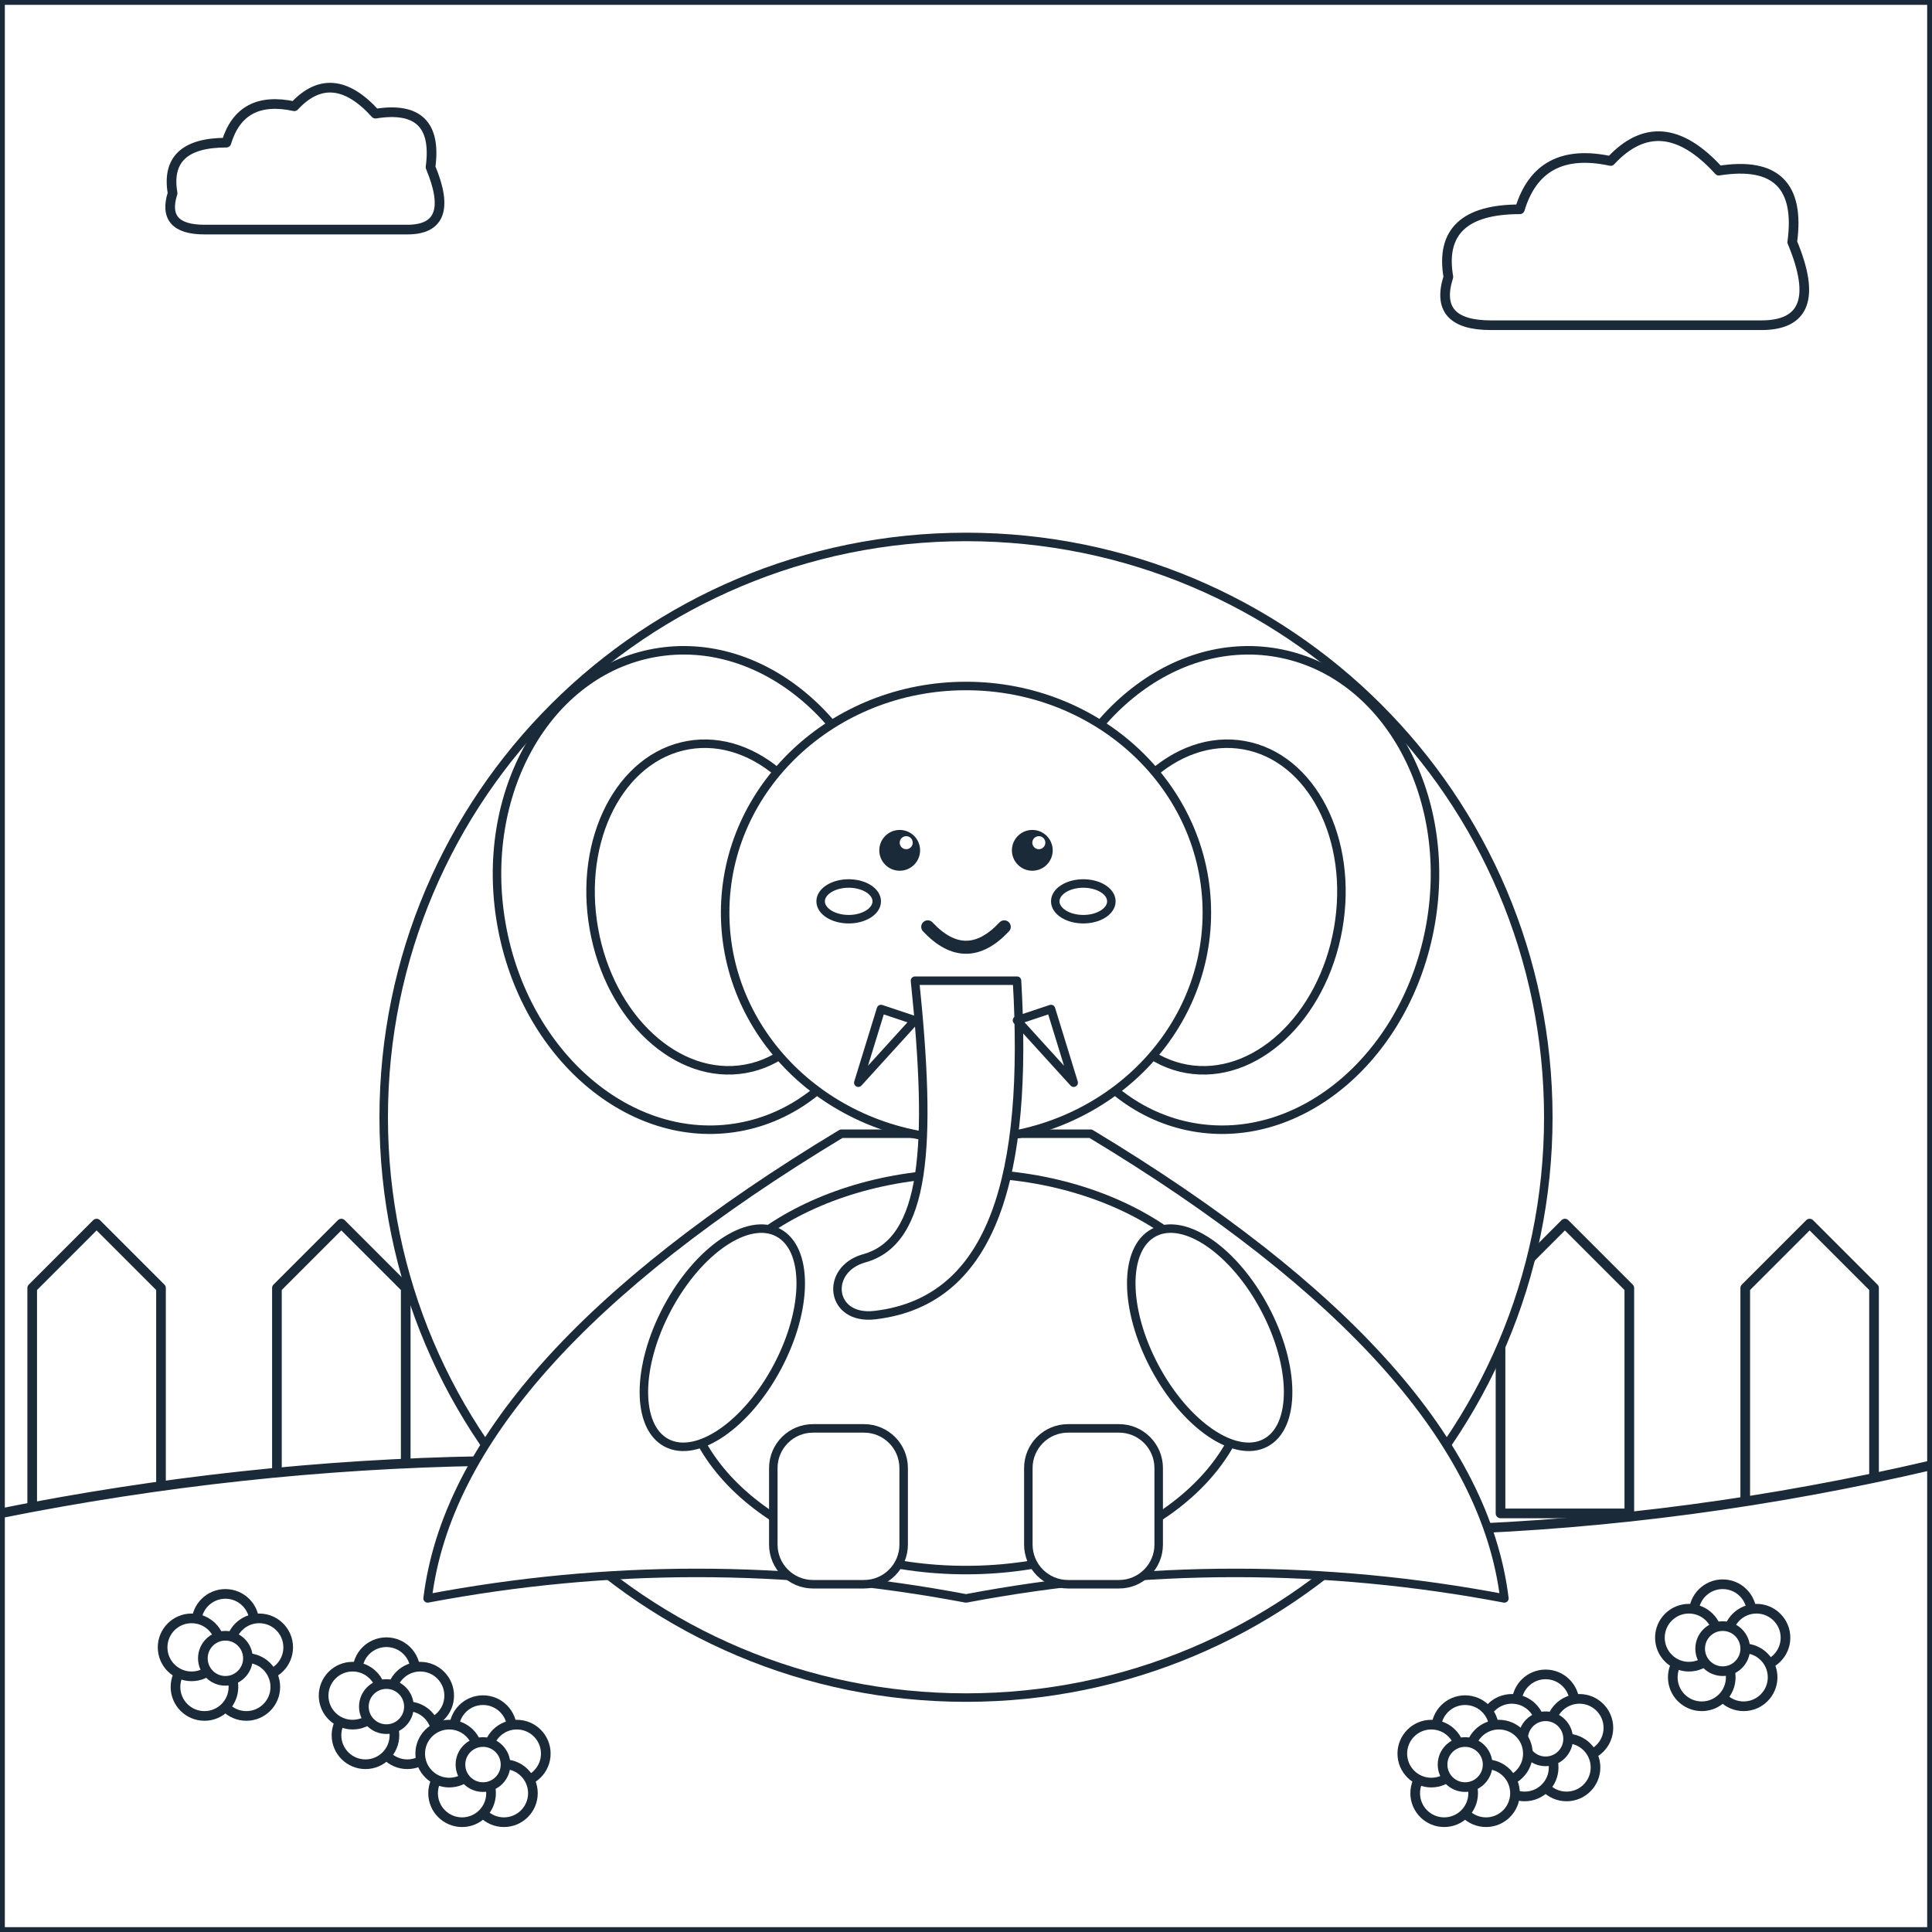
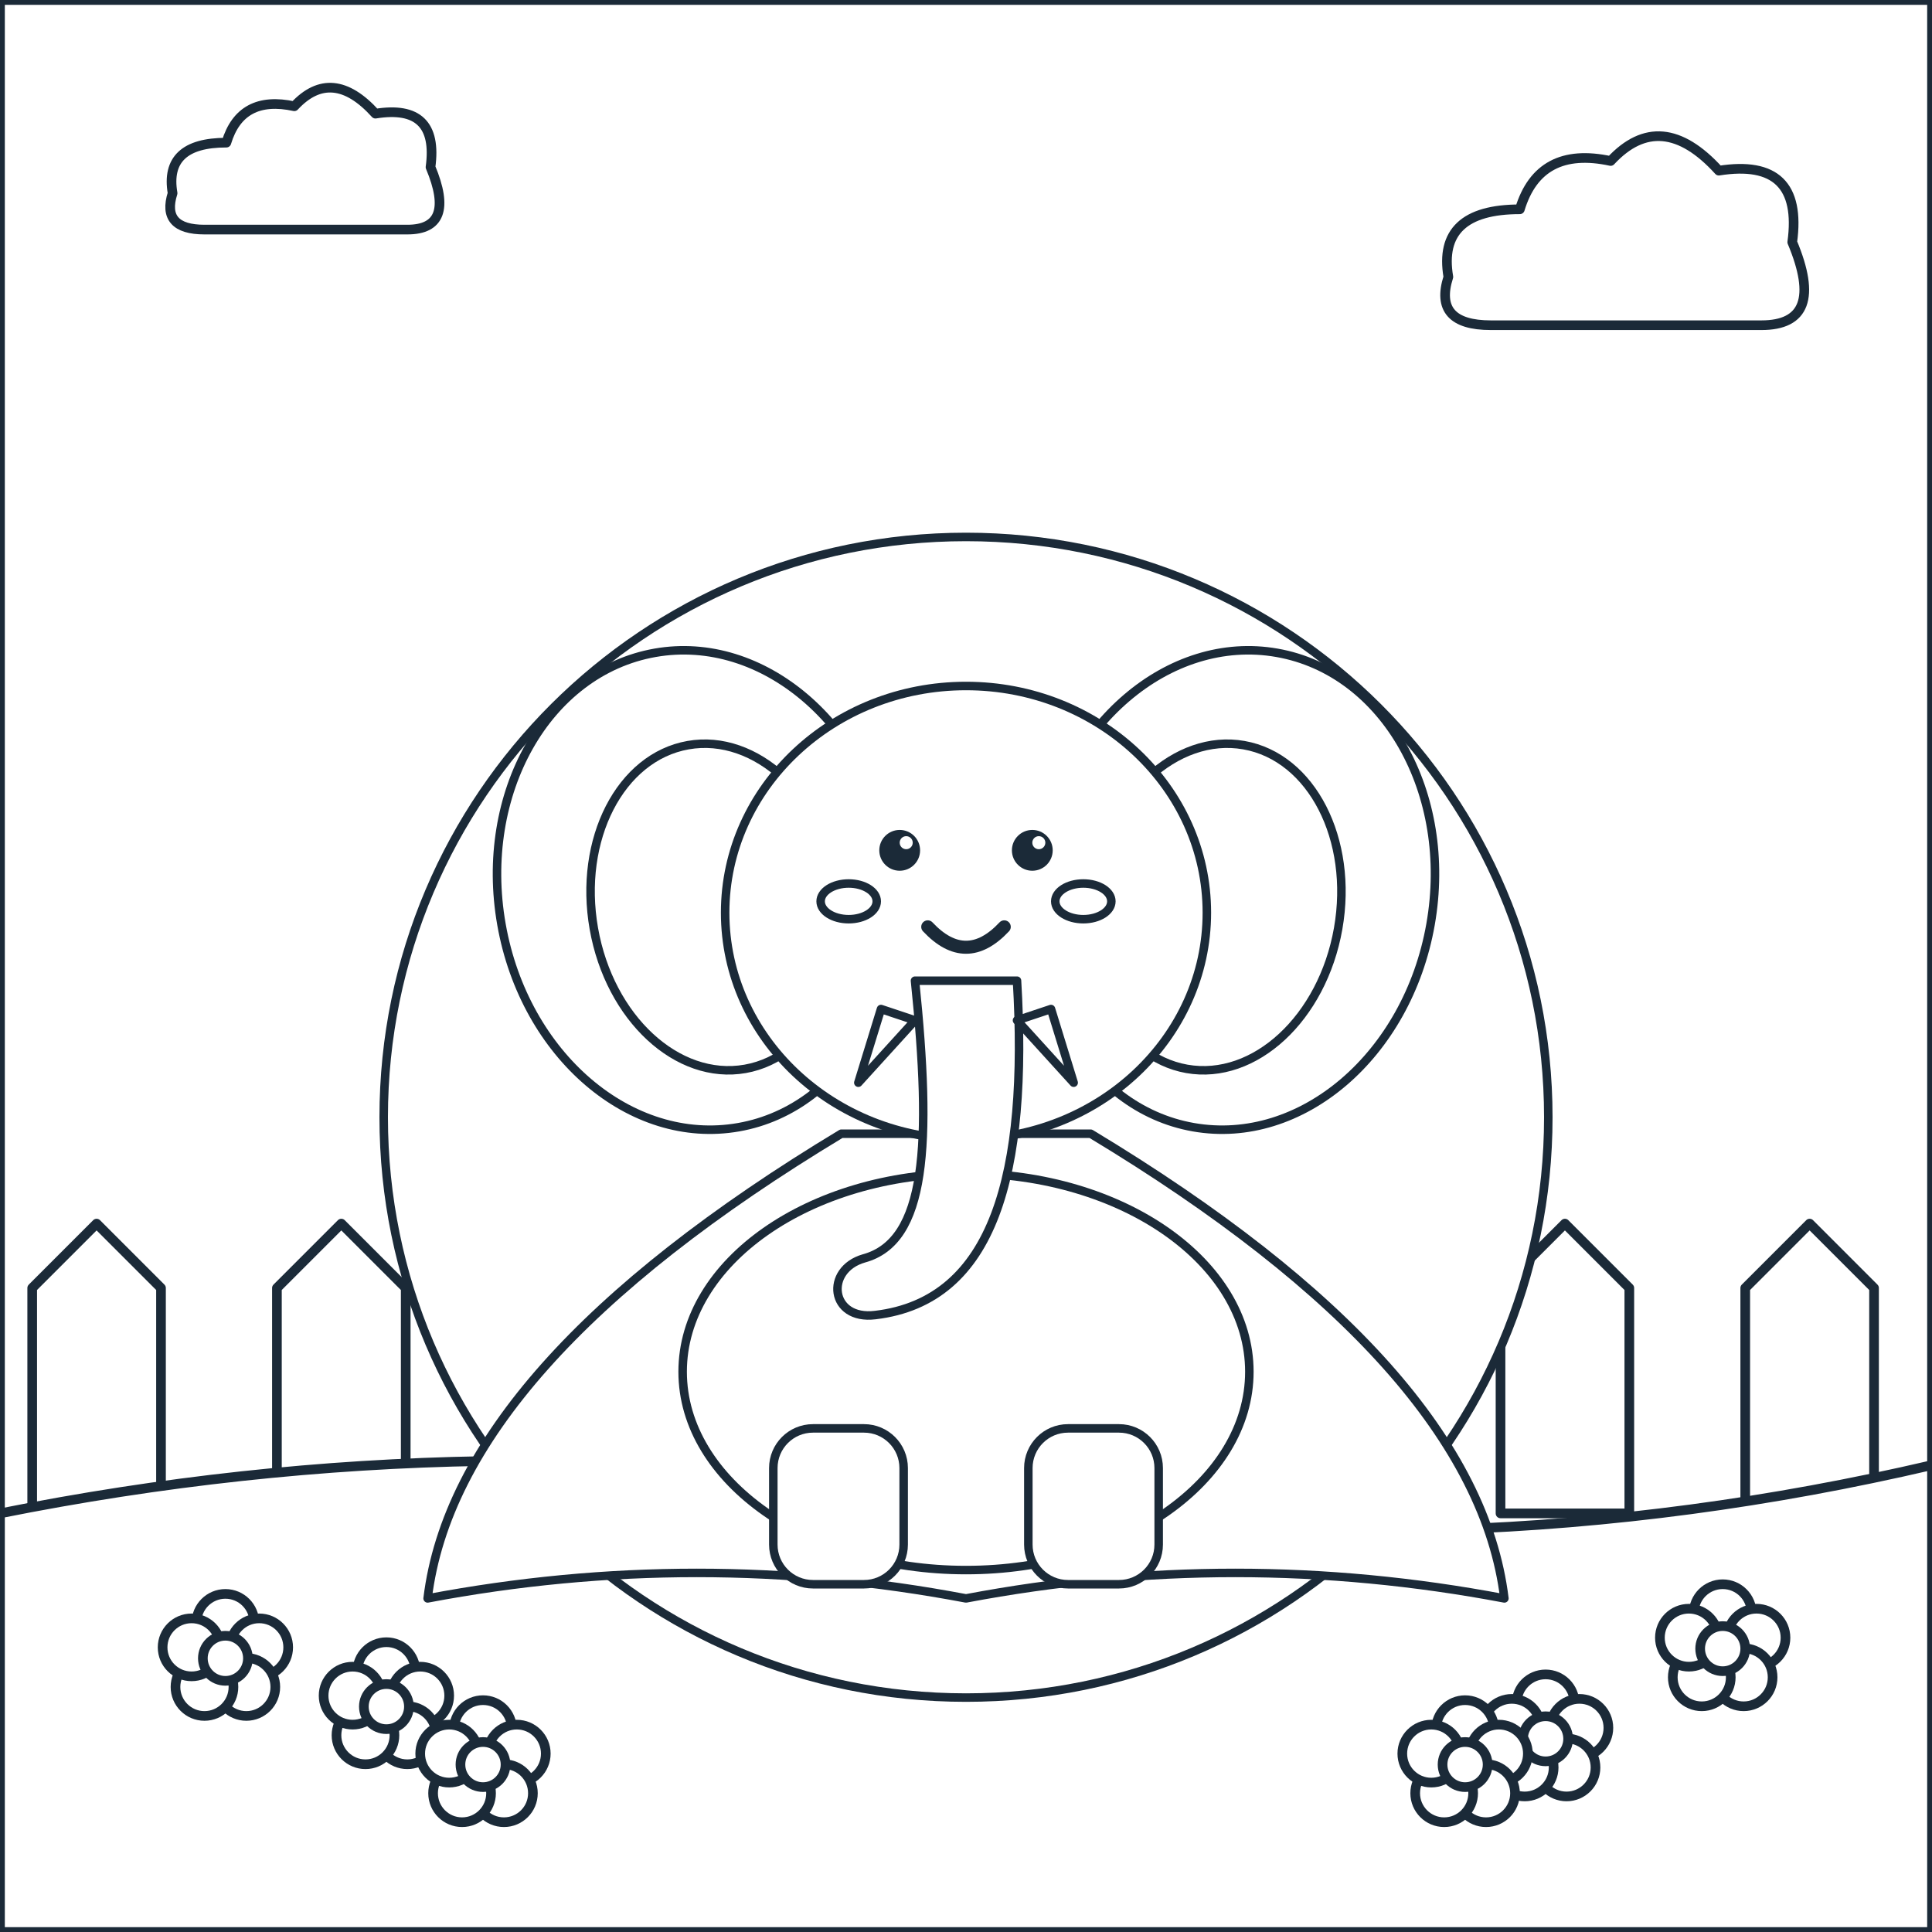
<svg xmlns="http://www.w3.org/2000/svg" viewBox="0 0 600 600" data-picture="voi-sieu-thu--bong-bong-bao-ve">
  <g class="scene-back">
    <rect x="0" y="0" width="600" height="600" rx="0" id="r-nen-troi" data-region="nen-troi" class="region" fill="#FFFFFF" stroke="#1B2A38" stroke-width="3" stroke-linejoin="round" />
    <path d="M 463 101 Q 445 101 449.8 86 Q 446.2 65 472 65 Q 478 45.2 500.2 50 Q 515.8 33.2 533.8 53 Q 560.2 48.8 556.6 75.2 Q 567.4 101 547 101 Z" id="r-may-1" data-region="may-1" class="region" fill="#FFFFFF" stroke="#1B2A38" stroke-width="3" stroke-linejoin="round" />
    <path d="M 63.5 71.3 Q 50 71.3 53.6 60 Q 50.9 44.3 70.3 44.3 Q 74.8 29.4 91.4 33 Q 103.1 20.4 116.6 35.3 Q 136.4 32.1 133.7 51.9 Q 141.8 71.3 126.5 71.3 Z" id="r-may-2" data-region="may-2" class="region" fill="#FFFFFF" stroke="#1B2A38" stroke-width="3" stroke-linejoin="round" />
    <polygon points="10,470 10,400 30,380 50,400 50,470" id="r-coc-rao-1" data-region="coc-rao-1" class="region" fill="#FFFFFF" stroke="#1B2A38" stroke-width="3" stroke-linejoin="round" />
    <polygon points="86,470 86,400 106,380 126,400 126,470" id="r-coc-rao-2" data-region="coc-rao-2" class="region" fill="#FFFFFF" stroke="#1B2A38" stroke-width="3" stroke-linejoin="round" />
    <polygon points="162,470 162,400 182,380 202,400 202,470" id="r-coc-rao-3" data-region="coc-rao-3" class="region" fill="#FFFFFF" stroke="#1B2A38" stroke-width="3" stroke-linejoin="round" />
    <polygon points="238,470 238,400 258,380 278,400 278,470" id="r-coc-rao-4" data-region="coc-rao-4" class="region" fill="#FFFFFF" stroke="#1B2A38" stroke-width="3" stroke-linejoin="round" />
    <polygon points="314,470 314,400 334,380 354,400 354,470" id="r-coc-rao-5" data-region="coc-rao-5" class="region" fill="#FFFFFF" stroke="#1B2A38" stroke-width="3" stroke-linejoin="round" />
    <polygon points="390,470 390,400 410,380 430,400 430,470" id="r-coc-rao-6" data-region="coc-rao-6" class="region" fill="#FFFFFF" stroke="#1B2A38" stroke-width="3" stroke-linejoin="round" />
    <polygon points="466,470 466,400 486,380 506,400 506,470" id="r-coc-rao-7" data-region="coc-rao-7" class="region" fill="#FFFFFF" stroke="#1B2A38" stroke-width="3" stroke-linejoin="round" />
    <polygon points="542,470 542,400 562,380 582,400 582,470" id="r-coc-rao-8" data-region="coc-rao-8" class="region" fill="#FFFFFF" stroke="#1B2A38" stroke-width="3" stroke-linejoin="round" />
    <path d="M 0 470 Q 150 440 300 465 Q 450 490 600 455 L 600 600 L 0 600 Z" id="r-nen-dat" data-region="nen-dat" class="region" fill="#FFFFFF" stroke="#1B2A38" stroke-width="3" stroke-linejoin="round" />
    <ellipse cx="120" cy="519" rx="9" ry="9" id="r-hoa-vuon-1-canh-1" data-region="hoa-vuon-1-canh-1" class="region" fill="#FFFFFF" stroke="#1B2A38" stroke-width="3" stroke-linejoin="round" />
    <ellipse cx="130.5" cy="526.6" rx="9" ry="9" id="r-hoa-vuon-1-canh-2" data-region="hoa-vuon-1-canh-2" class="region" fill="#FFFFFF" stroke="#1B2A38" stroke-width="3" stroke-linejoin="round" />
    <ellipse cx="126.5" cy="538.9" rx="9" ry="9" id="r-hoa-vuon-1-canh-3" data-region="hoa-vuon-1-canh-3" class="region" fill="#FFFFFF" stroke="#1B2A38" stroke-width="3" stroke-linejoin="round" />
    <ellipse cx="113.5" cy="538.9" rx="9" ry="9" id="r-hoa-vuon-1-canh-4" data-region="hoa-vuon-1-canh-4" class="region" fill="#FFFFFF" stroke="#1B2A38" stroke-width="3" stroke-linejoin="round" />
    <ellipse cx="109.5" cy="526.6" rx="9" ry="9" id="r-hoa-vuon-1-canh-5" data-region="hoa-vuon-1-canh-5" class="region" fill="#FFFFFF" stroke="#1B2A38" stroke-width="3" stroke-linejoin="round" />
    <ellipse cx="120" cy="530" rx="7" ry="7" id="r-hoa-vuon-1-nhuy" data-region="hoa-vuon-1-nhuy" class="region" fill="#FFFFFF" stroke="#1B2A38" stroke-width="3" stroke-linejoin="round" />
    <ellipse cx="480" cy="529" rx="9" ry="9" id="r-hoa-vuon-2-canh-1" data-region="hoa-vuon-2-canh-1" class="region" fill="#FFFFFF" stroke="#1B2A38" stroke-width="3" stroke-linejoin="round" />
    <ellipse cx="490.5" cy="536.6" rx="9" ry="9" id="r-hoa-vuon-2-canh-2" data-region="hoa-vuon-2-canh-2" class="region" fill="#FFFFFF" stroke="#1B2A38" stroke-width="3" stroke-linejoin="round" />
    <ellipse cx="486.5" cy="548.9" rx="9" ry="9" id="r-hoa-vuon-2-canh-3" data-region="hoa-vuon-2-canh-3" class="region" fill="#FFFFFF" stroke="#1B2A38" stroke-width="3" stroke-linejoin="round" />
    <ellipse cx="473.5" cy="548.9" rx="9" ry="9" id="r-hoa-vuon-2-canh-4" data-region="hoa-vuon-2-canh-4" class="region" fill="#FFFFFF" stroke="#1B2A38" stroke-width="3" stroke-linejoin="round" />
    <ellipse cx="469.5" cy="536.6" rx="9" ry="9" id="r-hoa-vuon-2-canh-5" data-region="hoa-vuon-2-canh-5" class="region" fill="#FFFFFF" stroke="#1B2A38" stroke-width="3" stroke-linejoin="round" />
    <ellipse cx="480" cy="540" rx="7" ry="7" id="r-hoa-vuon-2-nhuy" data-region="hoa-vuon-2-nhuy" class="region" fill="#FFFFFF" stroke="#1B2A38" stroke-width="3" stroke-linejoin="round" />
    <ellipse cx="70" cy="504" rx="9" ry="9" id="r-hoa-nho-1-canh-1" data-region="hoa-nho-1-canh-1" class="region" fill="#FFFFFF" stroke="#1B2A38" stroke-width="3" stroke-linejoin="round" />
    <ellipse cx="80.5" cy="511.6" rx="9" ry="9" id="r-hoa-nho-1-canh-2" data-region="hoa-nho-1-canh-2" class="region" fill="#FFFFFF" stroke="#1B2A38" stroke-width="3" stroke-linejoin="round" />
    <ellipse cx="76.5" cy="523.9" rx="9" ry="9" id="r-hoa-nho-1-canh-3" data-region="hoa-nho-1-canh-3" class="region" fill="#FFFFFF" stroke="#1B2A38" stroke-width="3" stroke-linejoin="round" />
    <ellipse cx="63.5" cy="523.9" rx="9" ry="9" id="r-hoa-nho-1-canh-4" data-region="hoa-nho-1-canh-4" class="region" fill="#FFFFFF" stroke="#1B2A38" stroke-width="3" stroke-linejoin="round" />
    <ellipse cx="59.5" cy="511.6" rx="9" ry="9" id="r-hoa-nho-1-canh-5" data-region="hoa-nho-1-canh-5" class="region" fill="#FFFFFF" stroke="#1B2A38" stroke-width="3" stroke-linejoin="round" />
    <ellipse cx="70" cy="515" rx="7" ry="7" id="r-hoa-nho-1-nhuy" data-region="hoa-nho-1-nhuy" class="region" fill="#FFFFFF" stroke="#1B2A38" stroke-width="3" stroke-linejoin="round" />
    <ellipse cx="150" cy="537" rx="9" ry="9" id="r-hoa-nho-2-canh-1" data-region="hoa-nho-2-canh-1" class="region" fill="#FFFFFF" stroke="#1B2A38" stroke-width="3" stroke-linejoin="round" />
    <ellipse cx="160.5" cy="544.6" rx="9" ry="9" id="r-hoa-nho-2-canh-2" data-region="hoa-nho-2-canh-2" class="region" fill="#FFFFFF" stroke="#1B2A38" stroke-width="3" stroke-linejoin="round" />
    <ellipse cx="156.5" cy="556.9" rx="9" ry="9" id="r-hoa-nho-2-canh-3" data-region="hoa-nho-2-canh-3" class="region" fill="#FFFFFF" stroke="#1B2A38" stroke-width="3" stroke-linejoin="round" />
    <ellipse cx="143.5" cy="556.9" rx="9" ry="9" id="r-hoa-nho-2-canh-4" data-region="hoa-nho-2-canh-4" class="region" fill="#FFFFFF" stroke="#1B2A38" stroke-width="3" stroke-linejoin="round" />
    <ellipse cx="139.5" cy="544.6" rx="9" ry="9" id="r-hoa-nho-2-canh-5" data-region="hoa-nho-2-canh-5" class="region" fill="#FFFFFF" stroke="#1B2A38" stroke-width="3" stroke-linejoin="round" />
    <ellipse cx="150" cy="548" rx="7" ry="7" id="r-hoa-nho-2-nhuy" data-region="hoa-nho-2-nhuy" class="region" fill="#FFFFFF" stroke="#1B2A38" stroke-width="3" stroke-linejoin="round" />
    <ellipse cx="455" cy="537" rx="9" ry="9" id="r-hoa-nho-3-canh-1" data-region="hoa-nho-3-canh-1" class="region" fill="#FFFFFF" stroke="#1B2A38" stroke-width="3" stroke-linejoin="round" />
    <ellipse cx="465.5" cy="544.6" rx="9" ry="9" id="r-hoa-nho-3-canh-2" data-region="hoa-nho-3-canh-2" class="region" fill="#FFFFFF" stroke="#1B2A38" stroke-width="3" stroke-linejoin="round" />
    <ellipse cx="461.5" cy="556.9" rx="9" ry="9" id="r-hoa-nho-3-canh-3" data-region="hoa-nho-3-canh-3" class="region" fill="#FFFFFF" stroke="#1B2A38" stroke-width="3" stroke-linejoin="round" />
    <ellipse cx="448.5" cy="556.9" rx="9" ry="9" id="r-hoa-nho-3-canh-4" data-region="hoa-nho-3-canh-4" class="region" fill="#FFFFFF" stroke="#1B2A38" stroke-width="3" stroke-linejoin="round" />
    <ellipse cx="444.5" cy="544.6" rx="9" ry="9" id="r-hoa-nho-3-canh-5" data-region="hoa-nho-3-canh-5" class="region" fill="#FFFFFF" stroke="#1B2A38" stroke-width="3" stroke-linejoin="round" />
    <ellipse cx="455" cy="548" rx="7" ry="7" id="r-hoa-nho-3-nhuy" data-region="hoa-nho-3-nhuy" class="region" fill="#FFFFFF" stroke="#1B2A38" stroke-width="3" stroke-linejoin="round" />
    <ellipse cx="535" cy="501" rx="9" ry="9" id="r-hoa-nho-4-canh-1" data-region="hoa-nho-4-canh-1" class="region" fill="#FFFFFF" stroke="#1B2A38" stroke-width="3" stroke-linejoin="round" />
    <ellipse cx="545.5" cy="508.6" rx="9" ry="9" id="r-hoa-nho-4-canh-2" data-region="hoa-nho-4-canh-2" class="region" fill="#FFFFFF" stroke="#1B2A38" stroke-width="3" stroke-linejoin="round" />
    <ellipse cx="541.5" cy="520.9" rx="9" ry="9" id="r-hoa-nho-4-canh-3" data-region="hoa-nho-4-canh-3" class="region" fill="#FFFFFF" stroke="#1B2A38" stroke-width="3" stroke-linejoin="round" />
    <ellipse cx="528.5" cy="520.9" rx="9" ry="9" id="r-hoa-nho-4-canh-4" data-region="hoa-nho-4-canh-4" class="region" fill="#FFFFFF" stroke="#1B2A38" stroke-width="3" stroke-linejoin="round" />
    <ellipse cx="524.5" cy="508.6" rx="9" ry="9" id="r-hoa-nho-4-canh-5" data-region="hoa-nho-4-canh-5" class="region" fill="#FFFFFF" stroke="#1B2A38" stroke-width="3" stroke-linejoin="round" />
    <ellipse cx="535" cy="512" rx="7" ry="7" id="r-hoa-nho-4-nhuy" data-region="hoa-nho-4-nhuy" class="region" fill="#FFFFFF" stroke="#1B2A38" stroke-width="3" stroke-linejoin="round" />
  </g>
  <g id="subject" class="subject anim-bounce" transform="translate(0 0) translate(300 470) scale(0.88) rotate(0) translate(-300 -470)">
    <ellipse cx="300" cy="330.2" rx="205.5" ry="204.8" id="r-bong-bong-bao-ve" data-region="bong-bong-bao-ve" class="region" fill="#FFFFFF" stroke="#1B2A38" stroke-width="3" stroke-linejoin="round" />
    <ellipse cx="187" cy="217.6" rx="22" ry="12" transform="rotate(-35 187 217.6)" id="r-anh-bong-bong" data-region="anh-bong-bong" class="region" fill="#FFFFFF" stroke="#1B2A38" stroke-width="3" stroke-linejoin="round" />
    <path d="M 256 336 L 344 336 Q 480 418 490 500 Q 395 482 300 500 Q 205 482 110 500 Q 120 418 256 336 Z" id="r-ao-choang" data-region="ao-choang" class="region" fill="#FFFFFF" stroke="#1B2A38" stroke-width="3" stroke-linejoin="round" />
    <ellipse cx="205" cy="250" rx="70" ry="85" transform="rotate(-10 205 250)" id="r-tai-trai" data-region="tai-trai" class="region" fill="#FFFFFF" stroke="#1B2A38" stroke-width="3" stroke-linejoin="round" />
    <ellipse cx="212" cy="256" rx="44" ry="58" transform="rotate(-10 212 256)" id="r-trong-tai-trai" data-region="trong-tai-trai" class="region" fill="#FFFFFF" stroke="#1B2A38" stroke-width="3" stroke-linejoin="round" />
    <ellipse cx="395" cy="250" rx="70" ry="85" transform="rotate(10 395 250)" id="r-tai-phai" data-region="tai-phai" class="region" fill="#FFFFFF" stroke="#1B2A38" stroke-width="3" stroke-linejoin="round" />
    <ellipse cx="388" cy="256" rx="44" ry="58" transform="rotate(10 388 256)" id="r-trong-tai-phai" data-region="trong-tai-phai" class="region" fill="#FFFFFF" stroke="#1B2A38" stroke-width="3" stroke-linejoin="round" />
    <ellipse cx="300" cy="420" rx="100" ry="70" id="r-than" data-region="than" class="region" fill="#FFFFFF" stroke="#1B2A38" stroke-width="3" stroke-linejoin="round" />
    <rect x="232" y="440" width="46" height="55" rx="14" id="r-chan-trai" data-region="chan-trai" class="region" fill="#FFFFFF" stroke="#1B2A38" stroke-width="3" stroke-linejoin="round" />
    <rect x="322" y="440" width="46" height="55" rx="14" id="r-chan-phai" data-region="chan-phai" class="region" fill="#FFFFFF" stroke="#1B2A38" stroke-width="3" stroke-linejoin="round" />
    <ellipse cx="300" cy="258" rx="85" ry="80" id="r-dau" data-region="dau" class="region" fill="#FFFFFF" stroke="#1B2A38" stroke-width="3" stroke-linejoin="round" />
    <path d="M 282 282 L 318 282 C 322 350 310 395 268 400 C 252 402 250 384 264 380 C 286 374 288 340 282 282 Z" id="r-voi" data-region="voi" class="region" fill="#FFFFFF" stroke="#1B2A38" stroke-width="3" stroke-linejoin="round" />
    <polygon points="270,292 282,296 262,318" id="r-nga-trai" data-region="nga-trai" class="region" fill="#FFFFFF" stroke="#1B2A38" stroke-width="3" stroke-linejoin="round" />
    <polygon points="330,292 318,296 338,318" id="r-nga-phai" data-region="nga-phai" class="region" fill="#FFFFFF" stroke="#1B2A38" stroke-width="3" stroke-linejoin="round" />
-     <ellipse cx="214" cy="408" rx="22" ry="42" transform="rotate(28 214 408)" id="r-tay-trai" data-region="tay-trai" class="region" fill="#FFFFFF" stroke="#1B2A38" stroke-width="3" stroke-linejoin="round" />
-     <ellipse cx="386" cy="408" rx="22" ry="42" transform="rotate(-28 386 408)" id="r-tay-phai" data-region="tay-phai" class="region" fill="#FFFFFF" stroke="#1B2A38" stroke-width="3" stroke-linejoin="round" />
    <g class="deco" pointer-events="none">
      <circle cx="276.6" cy="236" r="7.2" fill="#1B2A38" />
    </g>
    <g class="deco" pointer-events="none">
      <circle cx="323.4" cy="236" r="7.2" fill="#1B2A38" />
    </g>
    <g class="deco" pointer-events="none">
      <circle cx="278.9" cy="233.3" r="2.3" fill="#FFFFFF" />
    </g>
    <g class="deco" pointer-events="none">
      <circle cx="325.7" cy="233.3" r="2.3" fill="#FFFFFF" />
    </g>
    <ellipse cx="258.6" cy="254" rx="9.9" ry="6.3" id="r-ma-trai" data-region="ma-trai" class="region" fill="#FFFFFF" stroke="#1B2A38" stroke-width="3" stroke-linejoin="round" />
    <ellipse cx="341.4" cy="254" rx="9.9" ry="6.3" id="r-ma-phai" data-region="ma-phai" class="region" fill="#FFFFFF" stroke="#1B2A38" stroke-width="3" stroke-linejoin="round" />
    <g class="deco" pointer-events="none">
      <path d="M 286.5 263 Q 300 277.4 313.5 263" fill="none" stroke="#1B2A38" stroke-width="4.6" stroke-linecap="round" stroke-linejoin="round" />
    </g>
  </g>
  <g class="scene-front">

</g>
</svg>
